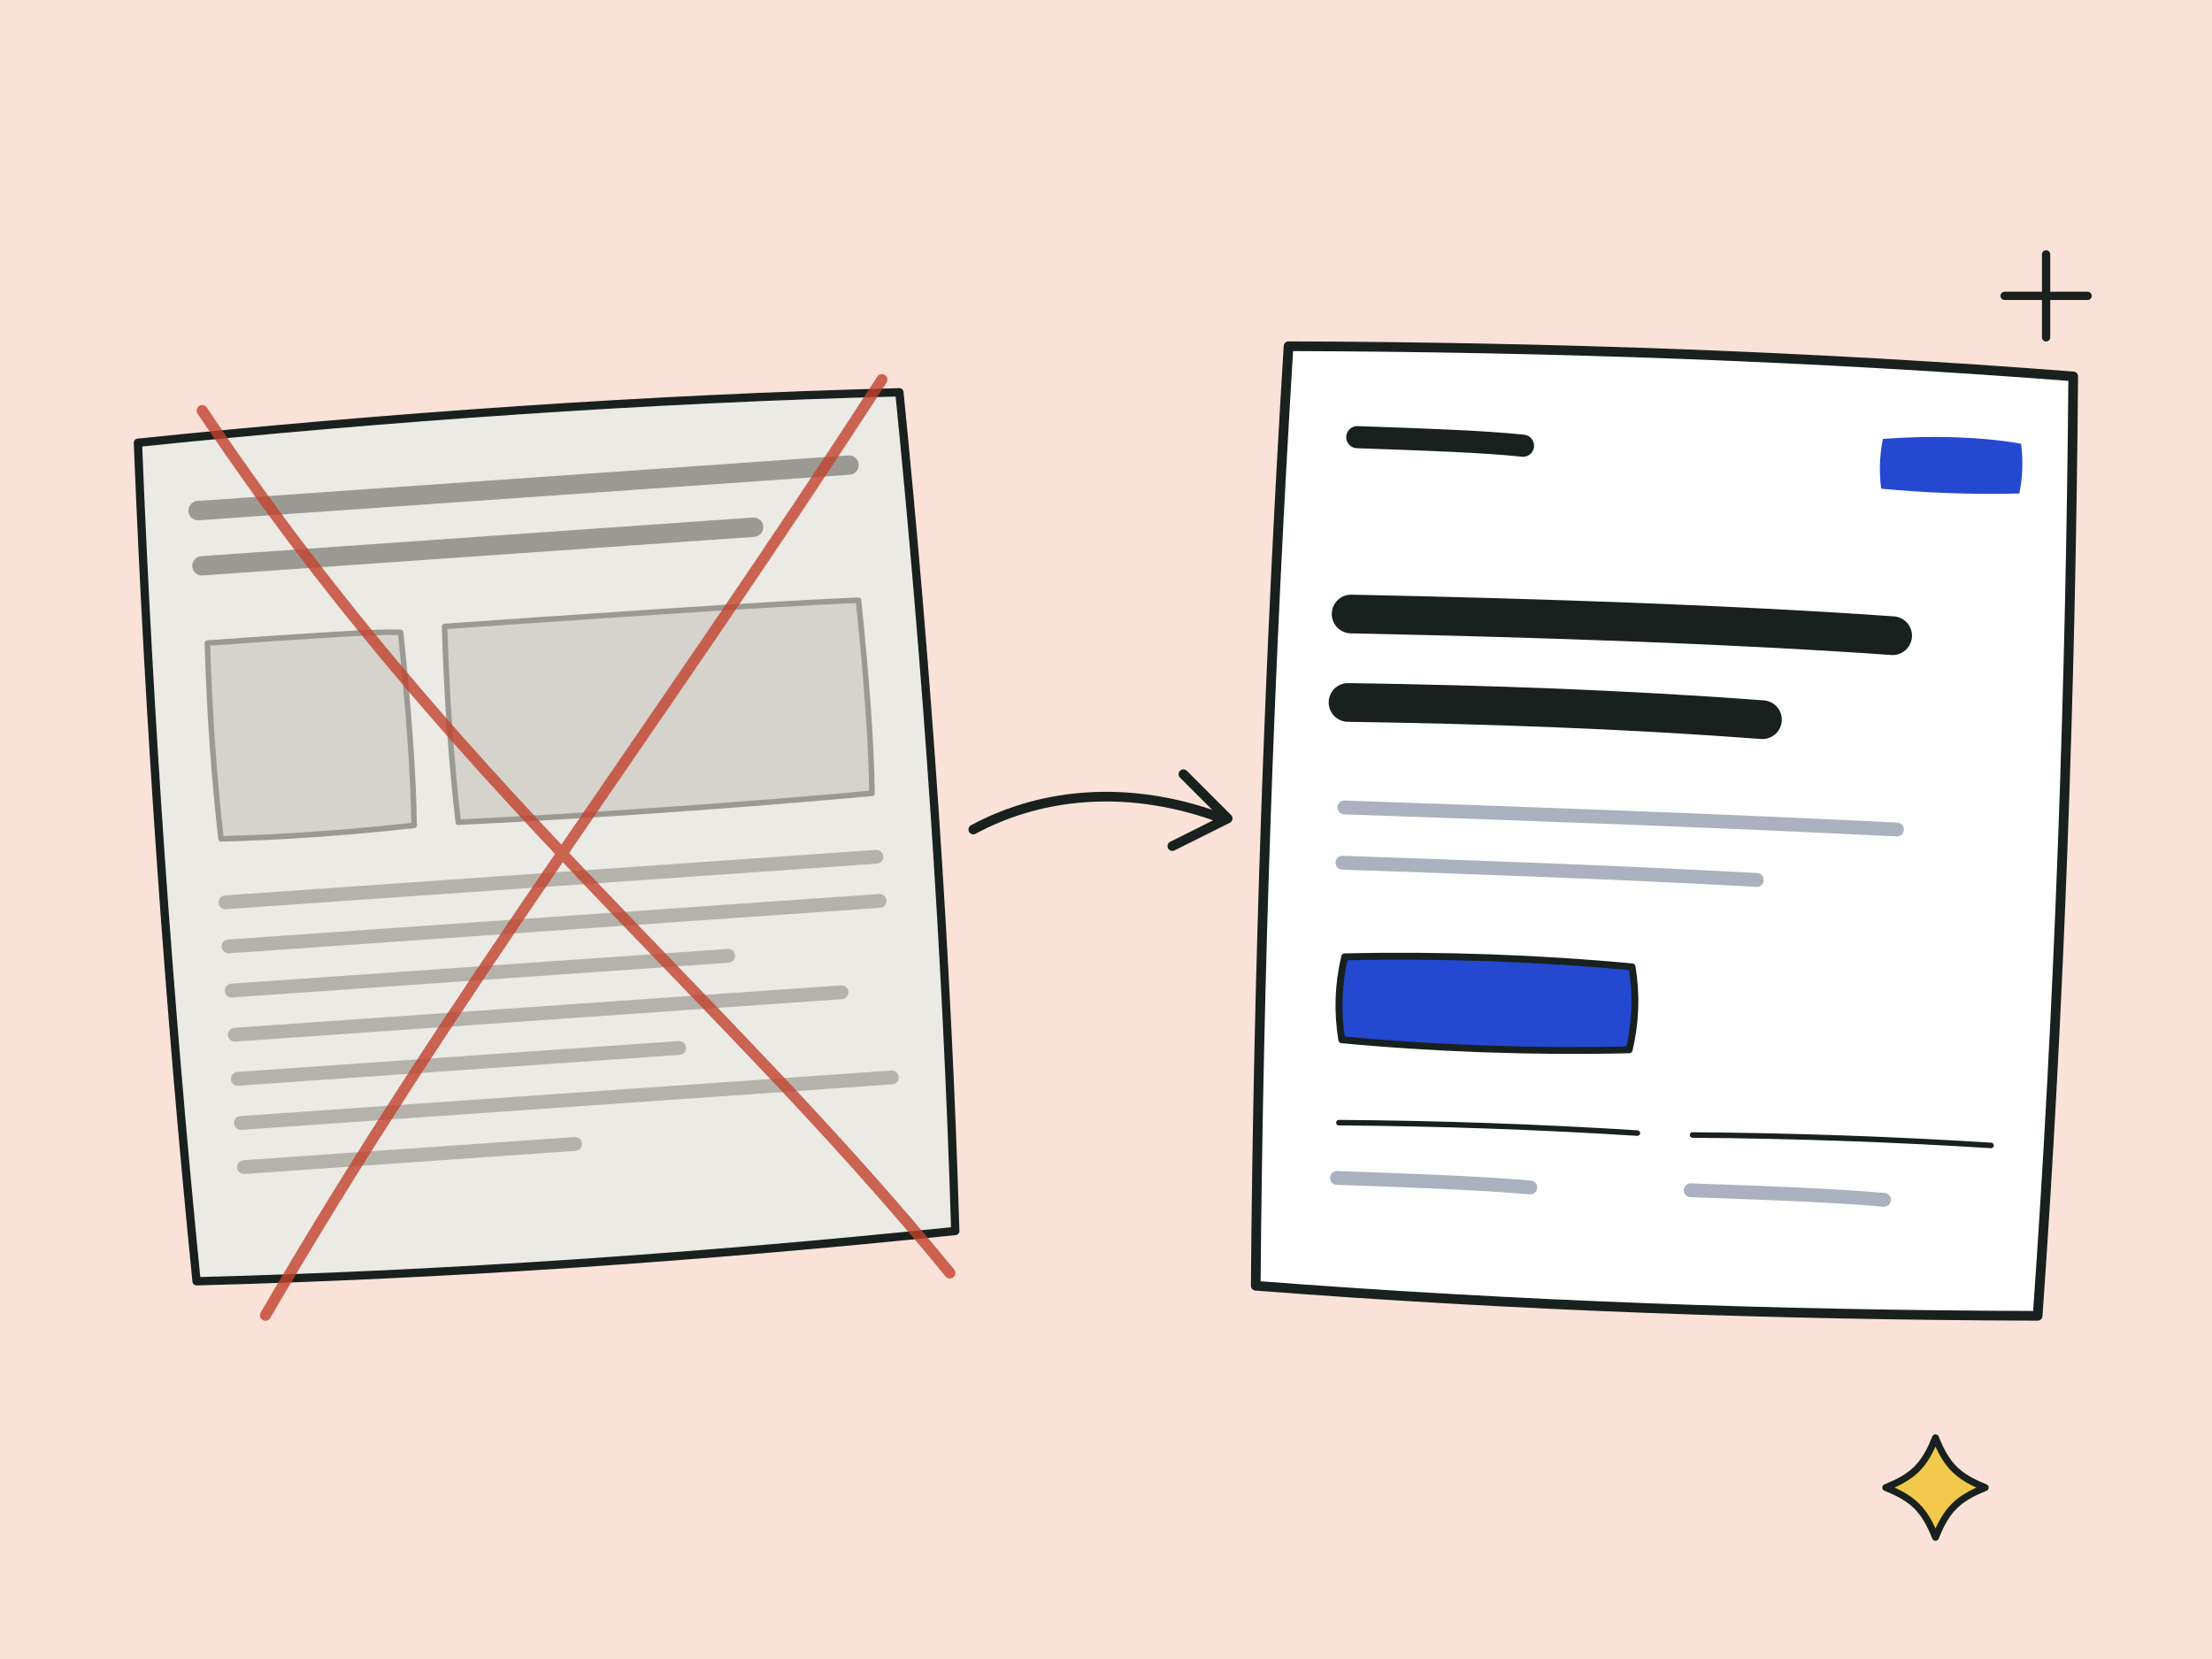
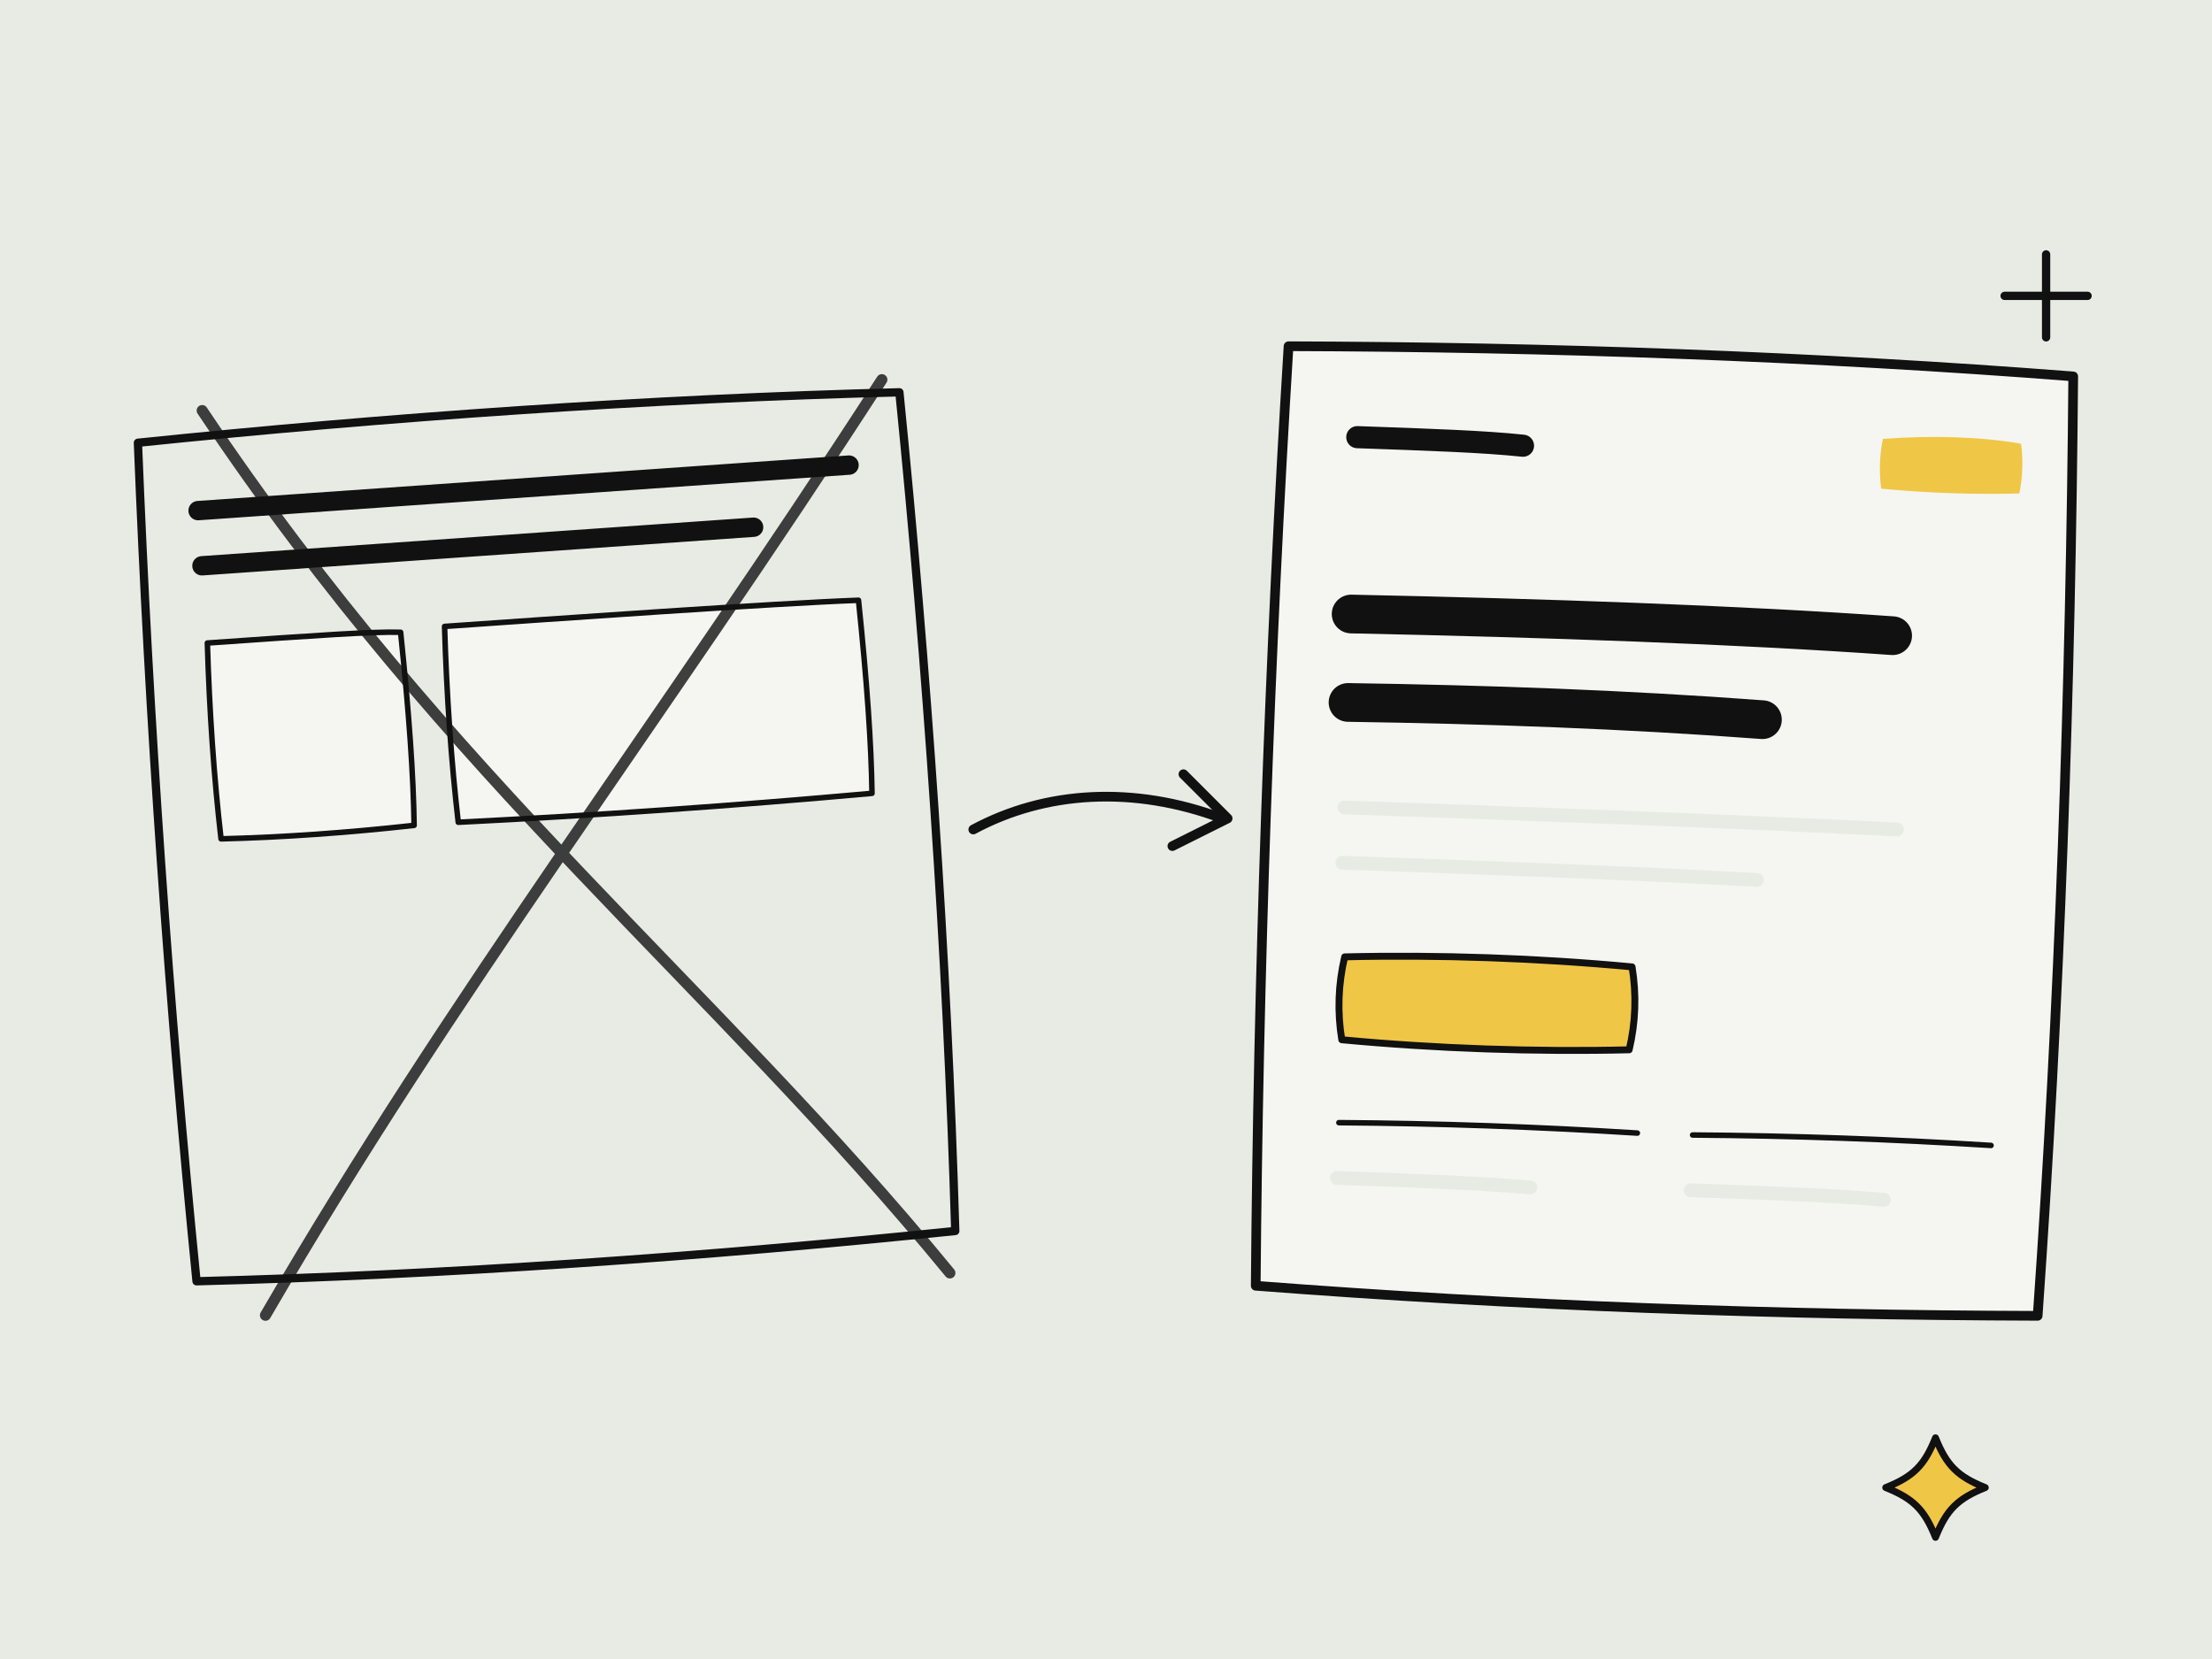
<svg xmlns="http://www.w3.org/2000/svg" viewBox="0 0 800 600" fill="none" stroke-linecap="round" stroke-linejoin="round">
-   <rect width="800" height="600" fill="#fbe2d9" />
+   <rect width="800" height="600" fill="#E8EBE4" />
  <g transform="rotate(-4 200 300)">
-     <path d="M60 150c90-3 186-3 276 1 3 100 3 204-1 304-92 3-184 3-275-1-3-100-3-204 0-304z" fill="#eceae4" stroke="#18211d" stroke-width="3" />
-     <path d="M80 176h236M80 196h200" stroke="#9a9a92" stroke-width="7" />
-     <path d="M80 224c40 0 60 0 70 1 1 30 1 52 0 70-24 1-48 1-70 0-1-22-1-46 0-71zM166 224c40 0 120 0 150 1 1 30 1 52 0 70-50 1-100 1-150 0-1-22-1-46 0-71z" fill="#d5d3cb" stroke="#9a9a92" stroke-width="2" />
-     <path d="M80 318h236M80 334h236M80 350h180M80 366h220M80 382h160M80 398h236M80 414h120" stroke="#b4b2aa" stroke-width="5" />
-     <path d="M84 140c80 140 170 220 248 330M330 146c-90 120-170 210-246 322" stroke="#c2412d" stroke-width="4" opacity=".8" />
+     <path d="M60 150c90-3 186-3 276 1 3 100 3 204-1 304-92 3-184 3-275-1-3-100-3-204 0-304z" fill="#E8EBE4" stroke="#111111" stroke-width="3" />
+     <path d="M80 176h236M80 196h200" stroke="#111111" stroke-width="7" />
+     <path d="M80 224c40 0 60 0 70 1 1 30 1 52 0 70-24 1-48 1-70 0-1-22-1-46 0-71zM166 224c40 0 120 0 150 1 1 30 1 52 0 70-50 1-100 1-150 0-1-22-1-46 0-71z" fill="#F5F6F1" stroke="#111111" stroke-width="2" />
+     <path d="M80 318h236M80 334h236M80 350h180M80 366h220M80 382h160M80 398h236M80 414h120" stroke="#E8EBE4" stroke-width="5" />
+     <path d="M84 140c80 140 170 220 248 330M330 146c-90 120-170 210-246 322" stroke="#111111" stroke-width="4" opacity=".8" />
  </g>
-   <path d="M352 300c26-14 58-16 90-4" stroke="#18211d" stroke-width="3.5" />
-   <path d="M428 280l16 16-20 10" stroke="#18211d" stroke-width="3.5" />
+   <path d="M352 300c26-14 58-16 90-4" stroke="#111111" stroke-width="3.5" />
+   <path d="M428 280l16 16-20 10" stroke="#111111" stroke-width="3.5" />
  <g transform="rotate(2 600 300)">
-     <path d="M460 130c94-3 190-3 284 1 3 112 3 228-1 340-94 3-188 3-283-1-3-112-3-228 0-340z" fill="#fff" stroke="#18211d" stroke-width="3.5" />
-     <path d="M486 162c26 0 46 0 60 1" stroke="#18211d" stroke-width="8" />
-     <path d="M676 156c18-2 36-2 50 0 1 6 1 12 0 18-16 1-34 1-50 0-1-6-1-12 0-18z" fill="#2448d0" />
-     <path d="M486 226c70-1 140-1 196 1M486 258c50-1 100-1 150 1" stroke="#18211d" stroke-width="14" />
-     <path d="M486 296c66 0 132 0 200 1M486 316c50 0 100 0 150 1" stroke="#aab1bf" stroke-width="5" />
-     <path d="M488 350c34-2 70-2 104 0 2 10 2 20 0 30-34 2-70 2-104 0-2-10-2-20 0-30z" fill="#2448d0" stroke="#18211d" stroke-width="2.5" />
-     <path d="M488 410c36-1 72-1 108 0M616 410c36-1 72-1 108 0" stroke="#18211d" stroke-width="2" />
-     <path d="M488 430c26 0 50 0 70 1M616 430c26 0 50 0 70 1" stroke="#aab1bf" stroke-width="5" />
+     <path d="M460 130c94-3 190-3 284 1 3 112 3 228-1 340-94 3-188 3-283-1-3-112-3-228 0-340z" fill="#F5F6F1" stroke="#111111" stroke-width="3.5" />
+     <path d="M486 162c26 0 46 0 60 1" stroke="#111111" stroke-width="8" />
+     <path d="M676 156c18-2 36-2 50 0 1 6 1 12 0 18-16 1-34 1-50 0-1-6-1-12 0-18z" fill="#F0C646" />
+     <path d="M486 226c70-1 140-1 196 1M486 258c50-1 100-1 150 1" stroke="#111111" stroke-width="14" />
+     <path d="M486 296c66 0 132 0 200 1M486 316c50 0 100 0 150 1" stroke="#E8EBE4" stroke-width="5" />
+     <path d="M488 350c34-2 70-2 104 0 2 10 2 20 0 30-34 2-70 2-104 0-2-10-2-20 0-30z" fill="#F0C646" stroke="#111111" stroke-width="2.5" />
+     <path d="M488 410c36-1 72-1 108 0M616 410c36-1 72-1 108 0" stroke="#111111" stroke-width="2" />
+     <path d="M488 430c26 0 50 0 70 1M616 430c26 0 50 0 70 1" stroke="#E8EBE4" stroke-width="5" />
  </g>
-   <path d="M740 92v30M725 107h30" stroke="#18211d" stroke-width="3" />
-   <path d="M700 520c4 10 8 14 18 18-10 4-14 8-18 18-4-10-8-14-18-18 10-4 14-8 18-18z" fill="#f2c94c" stroke="#18211d" stroke-width="2.5" />
+   <path d="M740 92v30M725 107h30" stroke="#111111" stroke-width="3" />
+   <path d="M700 520c4 10 8 14 18 18-10 4-14 8-18 18-4-10-8-14-18-18 10-4 14-8 18-18z" fill="#F0C646" stroke="#111111" stroke-width="2.5" />
</svg>
